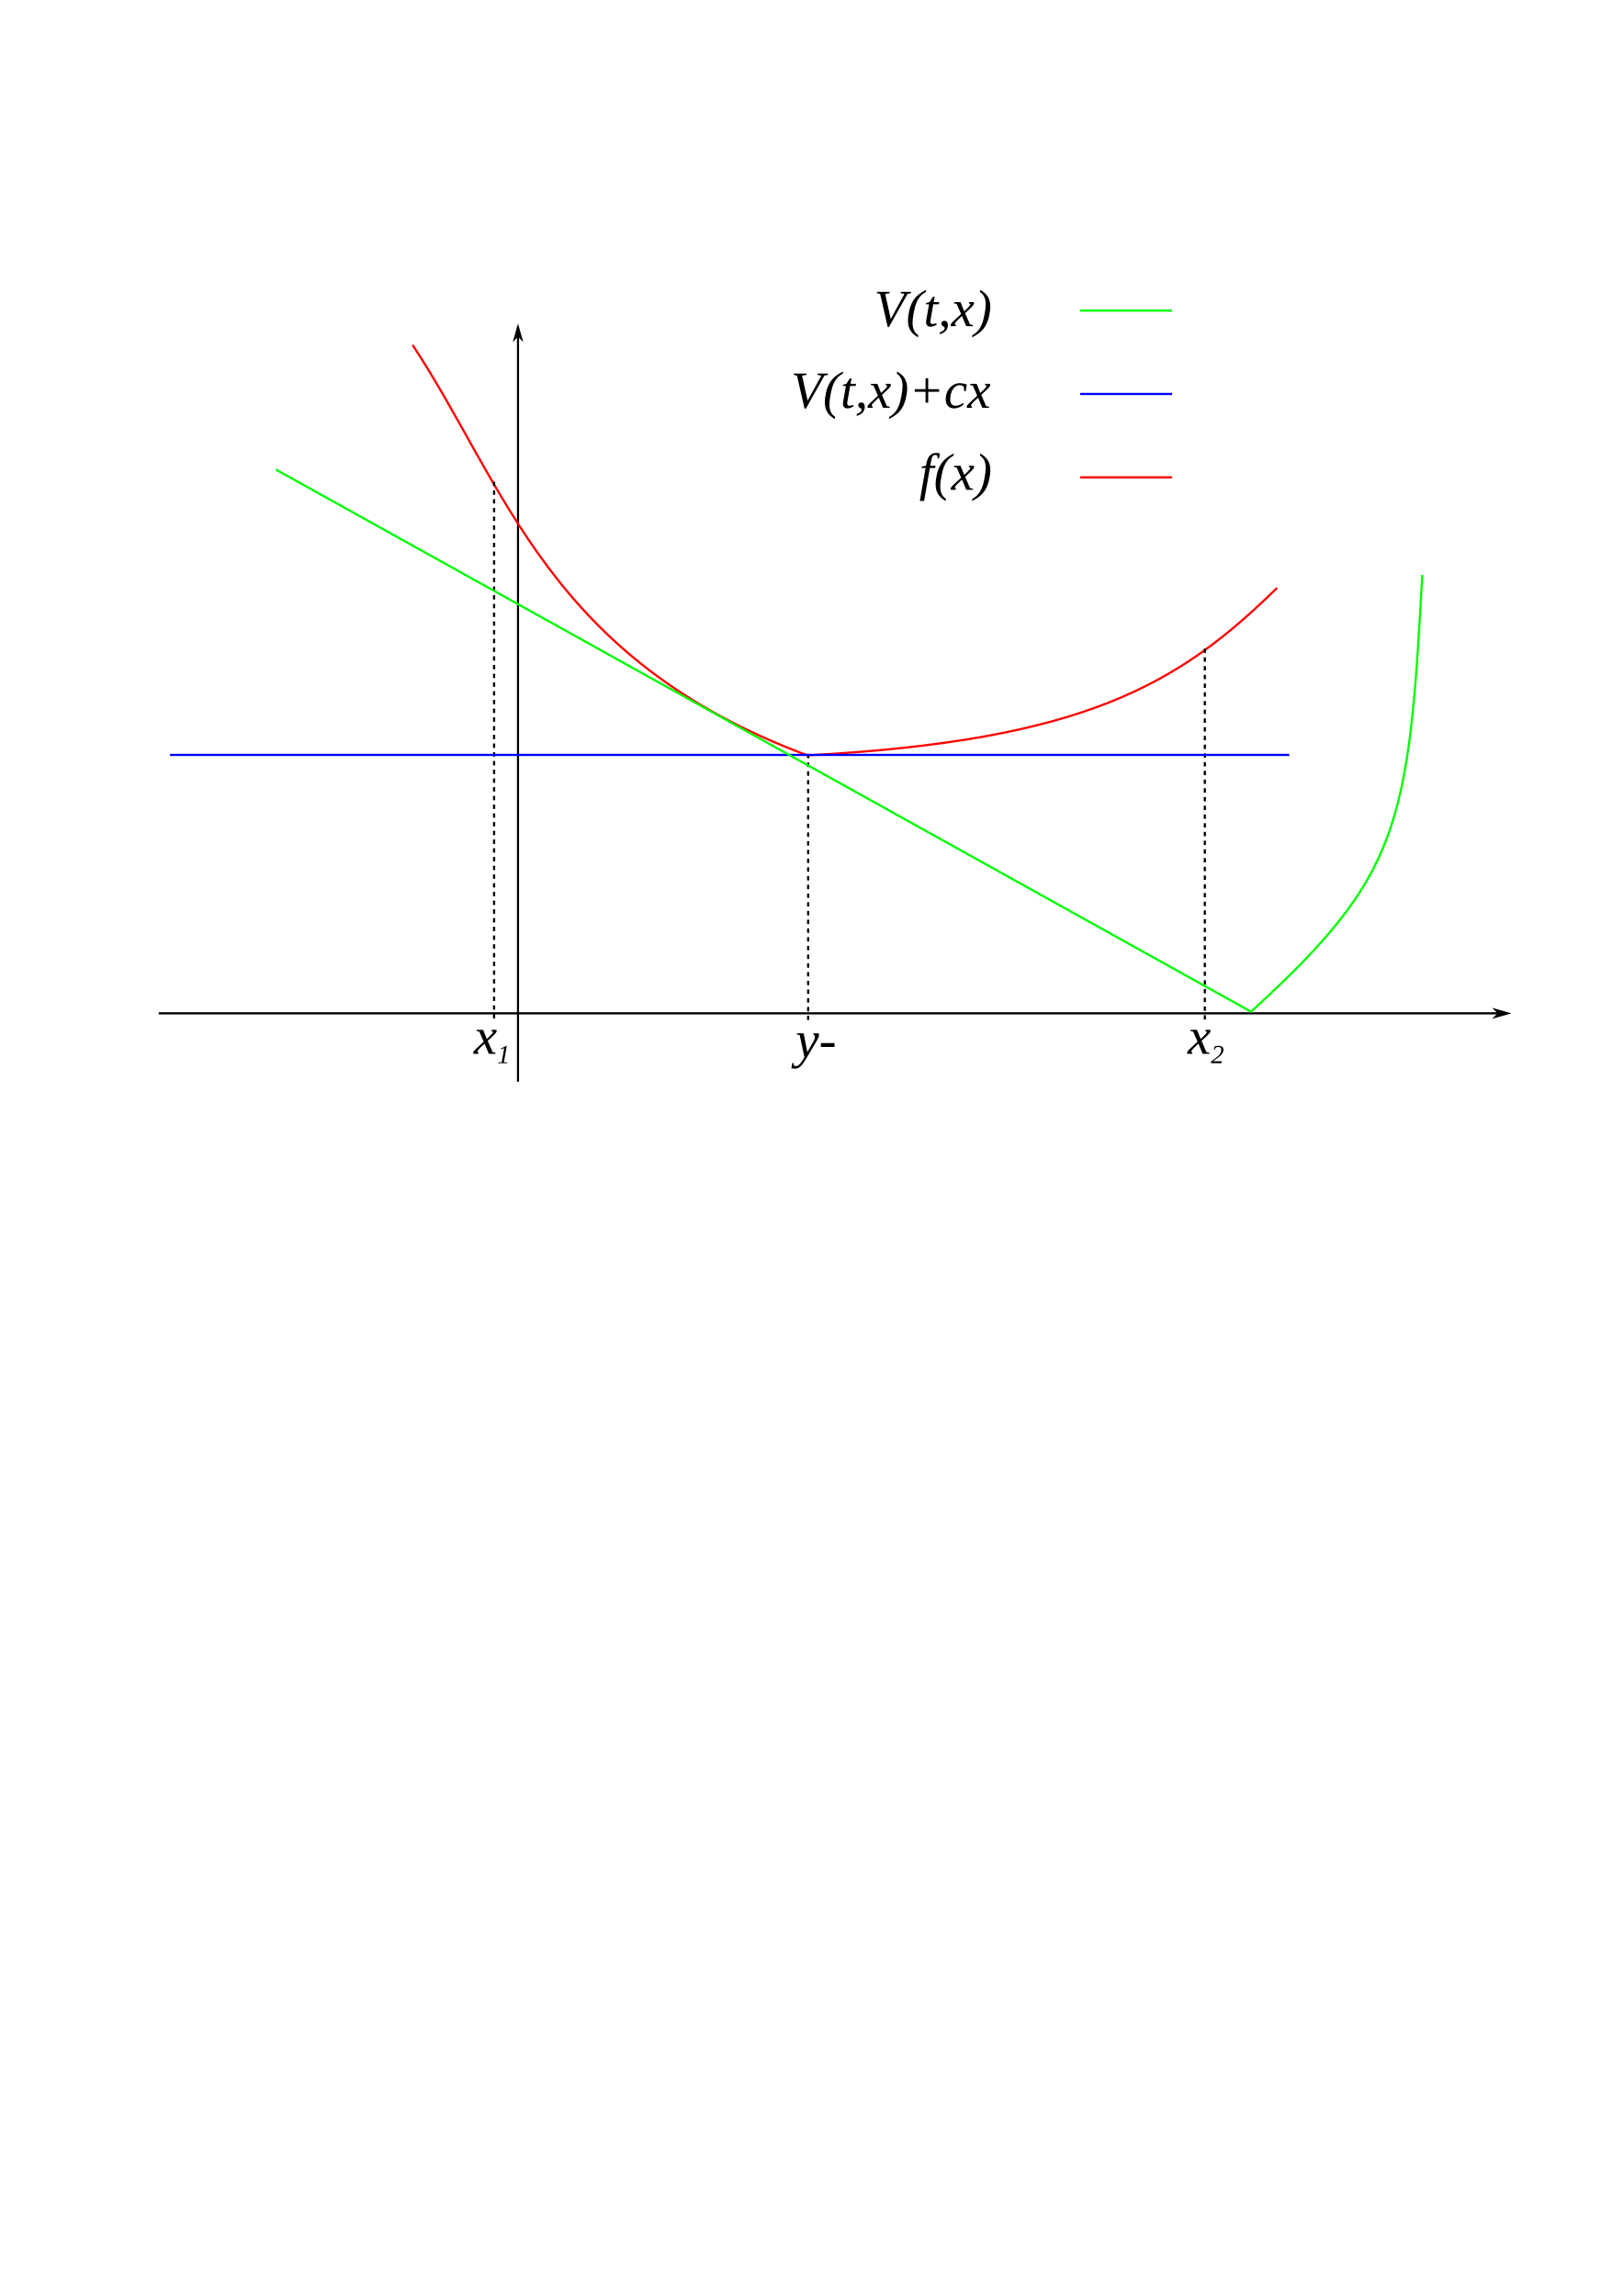
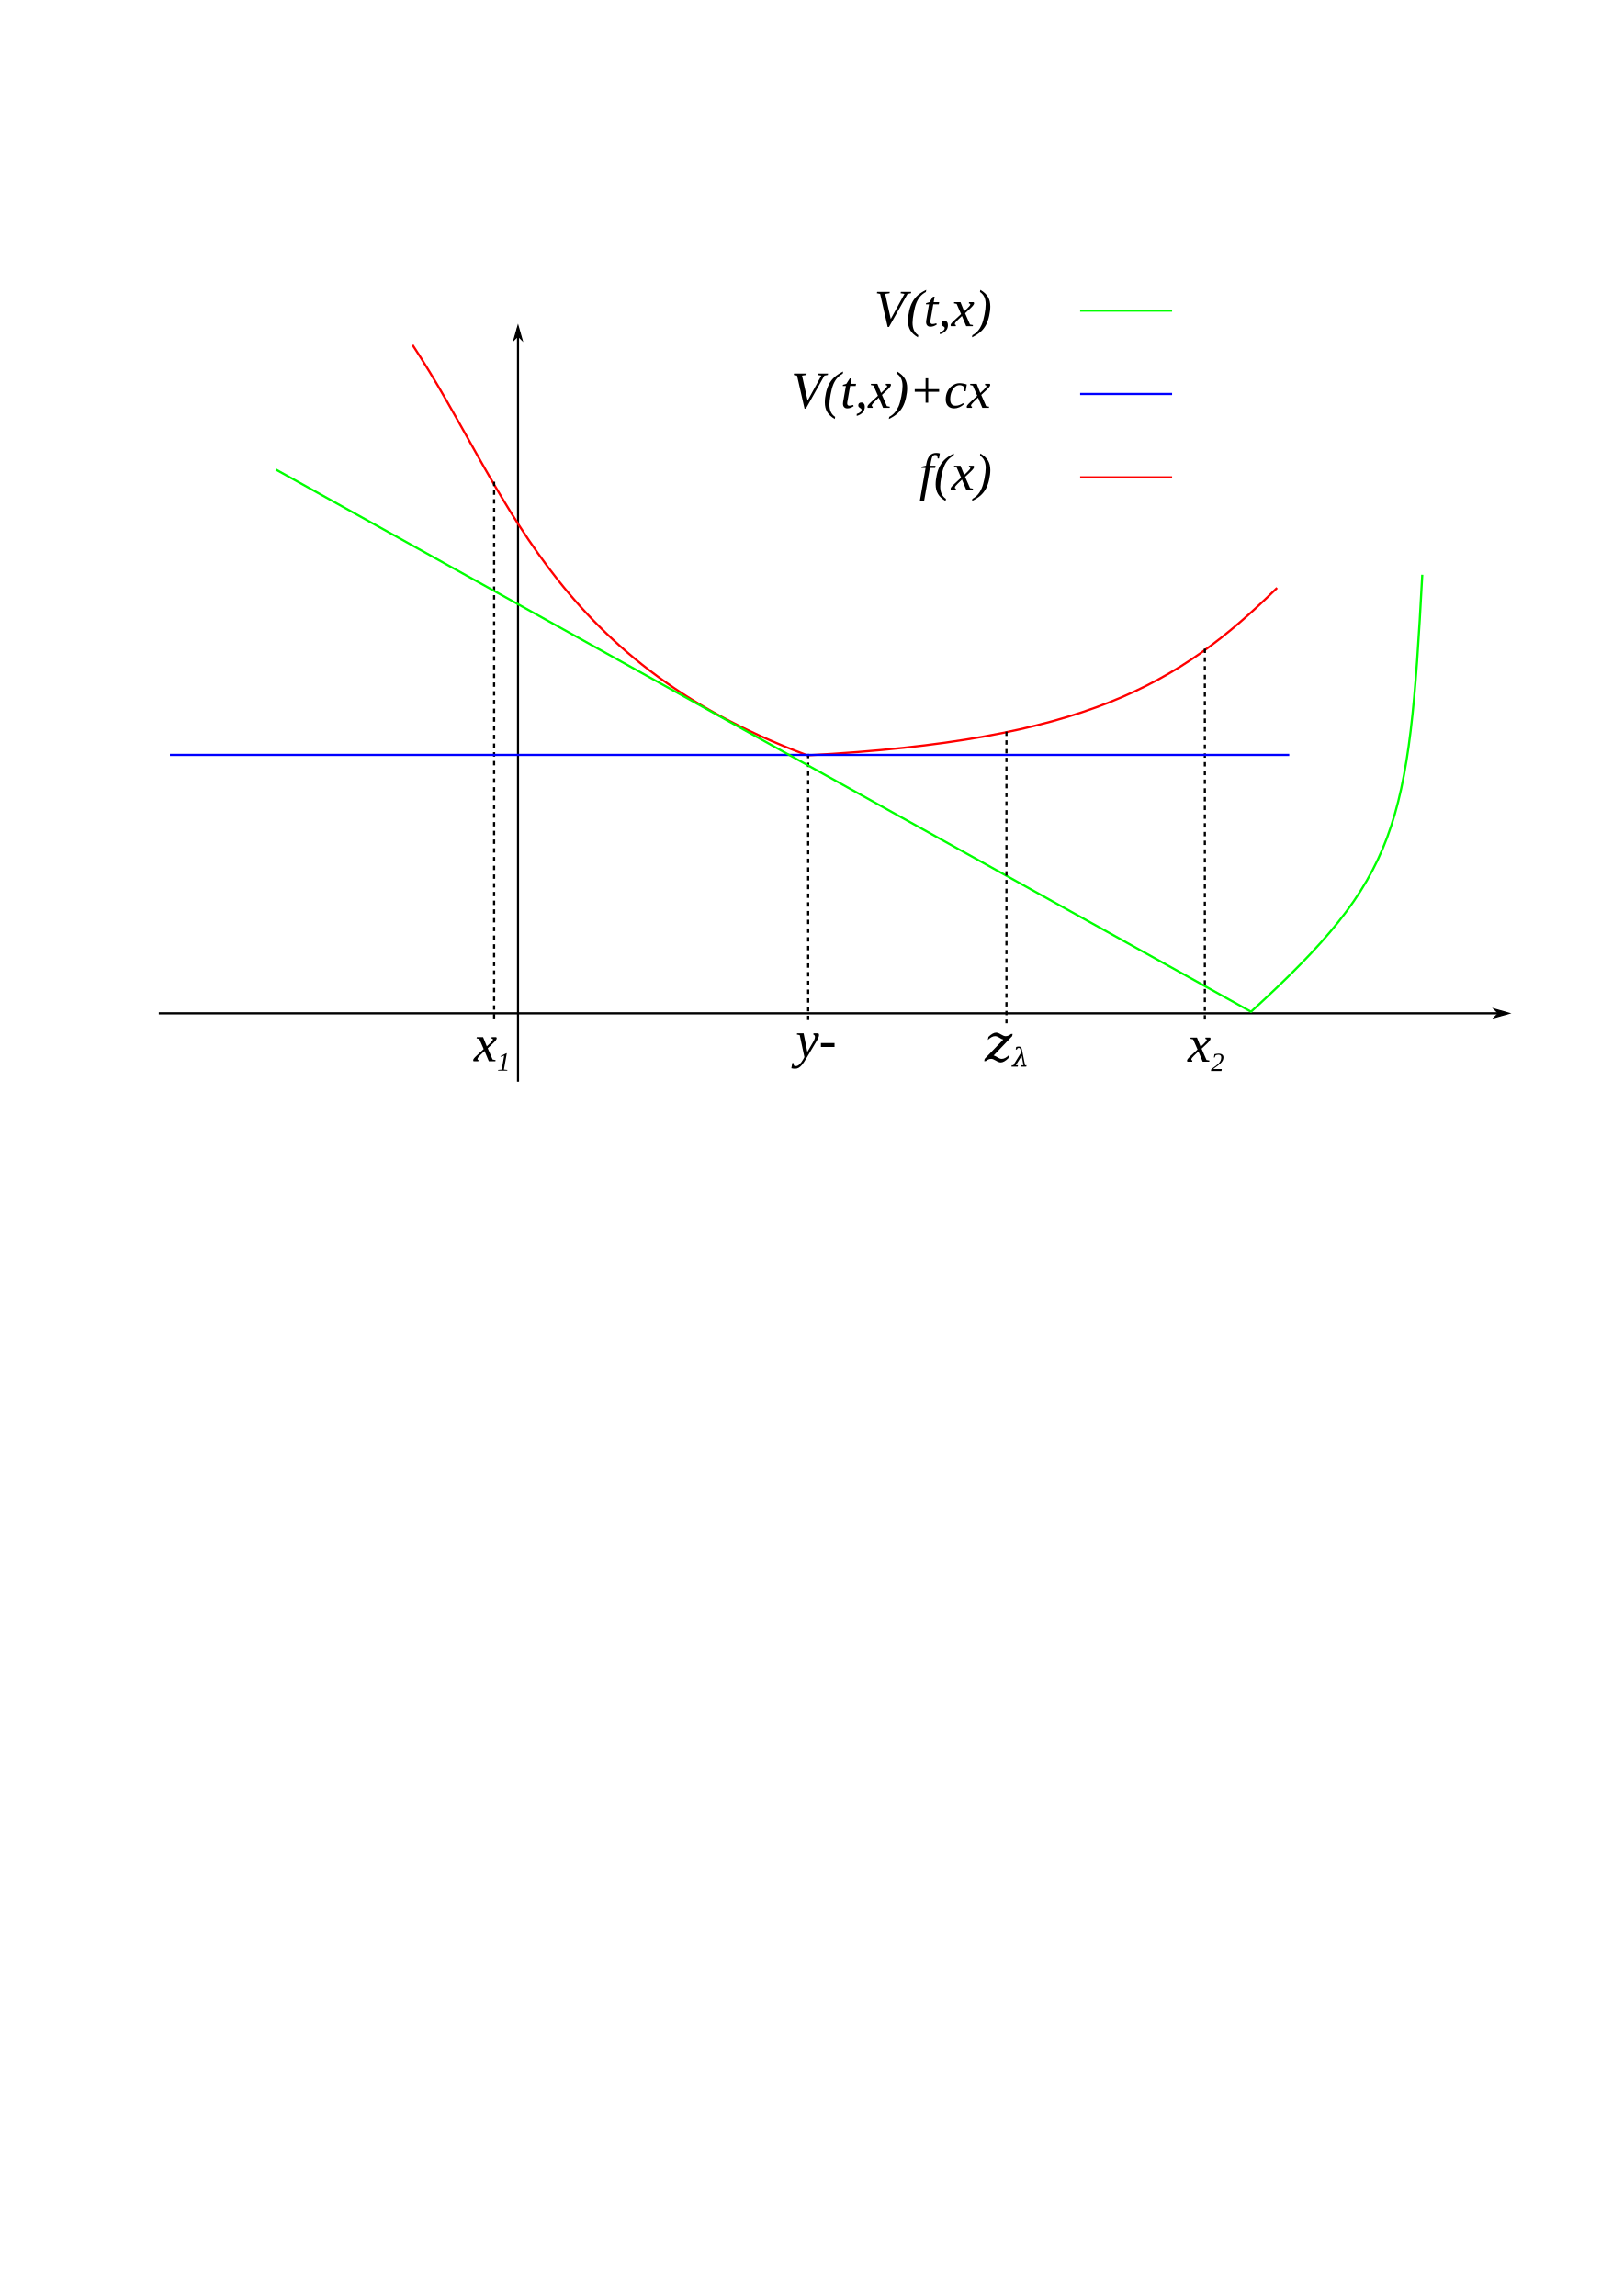
<svg xmlns="http://www.w3.org/2000/svg" width="744.094" height="1052.362" id="svg2">
  <defs id="defs4">
    <marker orient="auto" refY="0.0" refX="0.0" id="Arrow1Mstart" style="overflow:visible">
      <path id="path3166" d="M 0.0,0.0 L 5.0,-5.0 L -12.5,0.0 L 5.0,5.0 L 0.0,0.0 z " style="fill-rule:evenodd;stroke:#000000;stroke-width:1.0pt;marker-start:none" transform="scale(0.4) translate(10,0)" />
    </marker>
    <marker orient="auto" refY="0.0" refX="0.0" id="Arrow1Mend" style="overflow:visible;">
      <path id="path3169" d="M 0.0,0.0 L 5.0,-5.0 L -12.5,0.0 L 5.0,5.0 L 0.0,0.0 z " style="fill-rule:evenodd;stroke:#000000;stroke-width:1.0pt;marker-start:none;" transform="scale(0.4) rotate(180) translate(10,0)" />
    </marker>
  </defs>
  <g id="layer1">
    <path style="fill:none;fill-rule:evenodd;stroke:#000000;stroke-width:0.954px;stroke-linecap:butt;stroke-linejoin:miter;marker-start:url(#Arrow1Mstart);stroke-opacity:1" d="M 237.386,150.196 L 237.386,495.791" id="path3153" />
    <path style="fill:none;fill-rule:evenodd;stroke:#000000;stroke-width:1;stroke-linecap:butt;stroke-linejoin:miter;marker-end:url(#Arrow1Mend);stroke-miterlimit:4;stroke-dasharray:none;stroke-opacity:1" d="M 72.774,464.453 L 690.672,464.453" id="path3155" />
    <path style="fill:none;fill-rule:evenodd;stroke:#ff0000;stroke-width:1px;stroke-linecap:butt;stroke-linejoin:miter;stroke-opacity:1" d="M 189.067,158.111 C 232.02,223.106 251.405,302.047 369.994,346.214 C 497.178,339.412 540.047,313.792 585.242,269.459" id="path4458" />
    <path style="fill:none;fill-rule:evenodd;stroke:#000000;stroke-width:1;stroke-linecap:butt;stroke-linejoin:miter;stroke-opacity:1;stroke-miterlimit:4;stroke-dasharray:2,2;stroke-dashoffset:0" d="M 370.357,345.546 L 370.357,467.526" id="path4462" />
    <text xml:space="preserve" style="font-size:24px;font-style:italic;font-variant:normal;font-weight:normal;font-stretch:normal;text-align:start;line-height:125%;writing-mode:lr-tb;text-anchor:start;fill:#000000;fill-opacity:1;stroke:none;stroke-width:1px;stroke-linecap:butt;stroke-linejoin:miter;stroke-opacity:1;font-family:Liberation Serif;-inkscape-font-specification:Liberation Serif Italic" x="364.665" y="484.639" id="text4464">
      <tspan id="tspan4466" x="364.665" y="484.639" dy="0 -8.586" dx="0 -9.091">y-</tspan>
    </text>
    <path style="fill:none;fill-rule:evenodd;stroke:#000000;stroke-width:1;stroke-linecap:butt;stroke-linejoin:miter;stroke-miterlimit:4;stroke-dasharray:2, 2;stroke-dashoffset:0;stroke-opacity:1" d="M 226.429,220.789 L 226.429,468.567" id="path4468" />
    <path style="fill:none;fill-rule:evenodd;stroke:#000000;stroke-width:1;stroke-linecap:butt;stroke-linejoin:miter;stroke-miterlimit:4;stroke-dasharray:2,2;stroke-dashoffset:0;stroke-opacity:1" d="M 552.143,297.297 L 552.143,468.901" id="path4470" />
-     <text xml:space="preserve" style="font-size:24px;font-style:italic;font-variant:normal;font-weight:normal;font-stretch:normal;text-align:start;line-height:125%;writing-mode:lr-tb;text-anchor:start;fill:#000000;fill-opacity:1;stroke:none;stroke-width:1px;stroke-linecap:butt;stroke-linejoin:miter;stroke-opacity:1;font-family:Liberation Serif;-inkscape-font-specification:Liberation Serif Italic" x="217.143" y="483.025" id="text4472">
-       <tspan id="tspan4474" x="217.143" y="483.025">x<tspan style="font-size:12px" id="tspan4476" dy="4.286">1</tspan>
+     <text xml:space="preserve" style="font-size:24px;font-style:italic;font-variant:normal;font-weight:normal;font-stretch:normal;text-align:start;line-height:125%;writing-mode:lr-tb;text-anchor:start;fill:#000000;fill-opacity:1;stroke:none;stroke-width:1px;stroke-linecap:butt;stroke-linejoin:miter;stroke-opacity:1;font-family:Liberation Serif;-inkscape-font-specification:Liberation Serif Italic" x="217.143" y="486.414" id="text4472">
+       <tspan id="tspan4474" x="217.143" y="486.414">x<tspan style="font-size:12px" id="tspan4476" dy="4.286">1</tspan>
      </tspan>
    </text>
-     <text xml:space="preserve" style="font-size:24px;font-style:italic;font-variant:normal;font-weight:normal;font-stretch:normal;text-align:start;line-height:125%;writing-mode:lr-tb;text-anchor:start;fill:#000000;fill-opacity:1;stroke:none;stroke-width:1px;stroke-linecap:butt;stroke-linejoin:miter;stroke-opacity:1;font-family:Liberation Serif;-inkscape-font-specification:Liberation Serif Italic" x="544.286" y="483.025" id="text4478">
-       <tspan id="tspan4480" x="544.286" y="483.025">x<tspan style="font-size:12px" id="tspan4482" dy="4.286">2</tspan>
+     <text xml:space="preserve" style="font-size:24px;font-style:italic;font-variant:normal;font-weight:normal;font-stretch:normal;text-align:start;line-height:125%;writing-mode:lr-tb;text-anchor:start;fill:#000000;fill-opacity:1;stroke:none;stroke-width:1px;stroke-linecap:butt;stroke-linejoin:miter;stroke-opacity:1;font-family:Liberation Serif;-inkscape-font-specification:Liberation Serif Italic" x="544.286" y="486.606" id="text4478">
+       <tspan id="tspan4480" x="544.286" y="486.606">x<tspan style="font-size:12px" id="tspan4482" dy="4.286">2</tspan>
      </tspan>
    </text>
    <path style="fill:none;fill-rule:evenodd;stroke:#0000ff;stroke-width:1;stroke-linecap:butt;stroke-linejoin:miter;stroke-miterlimit:4;stroke-dasharray:none;stroke-opacity:1" d="M 77.888,346.013 L 590.833,346.013" id="path3270" />
    <text xml:space="preserve" style="font-size:24px;font-style:italic;font-variant:normal;font-weight:normal;font-stretch:normal;text-align:start;line-height:125%;writing-mode:lr-tb;text-anchor:start;fill:#000000;fill-opacity:1;stroke:none;stroke-width:1px;stroke-linecap:butt;stroke-linejoin:miter;stroke-opacity:1;font-family:Liberation Serif;-inkscape-font-specification:Liberation Serif Italic" x="362.5" y="186.943" id="text3272">
      <tspan id="tspan3274" x="362.5" y="186.943">V(t,x)+cx</tspan>
    </text>
    <text xml:space="preserve" style="font-size:24px;font-style:italic;font-variant:normal;font-weight:normal;font-stretch:normal;text-align:start;line-height:125%;writing-mode:lr-tb;text-anchor:start;fill:#000000;fill-opacity:1;stroke:none;stroke-width:1px;stroke-linecap:butt;stroke-linejoin:miter;stroke-opacity:1;font-family:Liberation Serif;-inkscape-font-specification:Liberation Serif Italic" x="400.598" y="149.505" id="text3276">
      <tspan id="tspan3278" x="400.598" y="149.505">V(t,x)</tspan>
    </text>
    <text xml:space="preserve" style="font-size:24px;font-style:italic;font-variant:normal;font-weight:normal;font-stretch:normal;text-align:start;line-height:125%;writing-mode:lr-tb;text-anchor:start;fill:#000000;fill-opacity:1;stroke:none;stroke-width:1px;stroke-linecap:butt;stroke-linejoin:miter;stroke-opacity:1;font-family:Liberation Serif;-inkscape-font-specification:Liberation Serif Italic" x="421.27" y="224.505" id="text3280">
      <tspan id="tspan3282" x="421.27" y="224.505">f(x)</tspan>
    </text>
    <path style="fill:none;fill-rule:evenodd;stroke:#00ff00;stroke-width:1px;stroke-linecap:butt;stroke-linejoin:miter;stroke-opacity:1" d="M 495,142.362 L 537.143,142.362" id="path3286" />
    <path id="path3288" d="M 495,180.576 L 537.143,180.576" style="fill:none;fill-rule:evenodd;stroke:#0000ff;stroke-width:1px;stroke-linecap:butt;stroke-linejoin:miter;stroke-opacity:1" />
    <path style="fill:none;fill-rule:evenodd;stroke:#ff0000;stroke-width:1px;stroke-linecap:butt;stroke-linejoin:miter;stroke-opacity:1" d="M 495,218.791 L 537.143,218.791" id="path3290" />
    <path style="fill:none;fill-rule:evenodd;stroke:#00ff00;stroke-width:1px;stroke-linecap:butt;stroke-linejoin:miter;stroke-opacity:1" d="M 126.429,215.219 L 573.307,463.725 C 641.231,401.55 645.596,379.585 651.786,263.434" id="path3294" />
+     <path id="path3292" d="M 461.229,335.32 L 461.229,469.011" style="fill:none;fill-rule:evenodd;stroke:#000000;stroke-width:1;stroke-linecap:butt;stroke-linejoin:miter;stroke-miterlimit:4;stroke-dasharray:2,2;stroke-dashoffset:0;stroke-opacity:1" />
+     <text xml:space="preserve" style="font-size:24px;font-style:italic;font-variant:normal;font-weight:normal;font-stretch:normal;text-align:start;line-height:125%;writing-mode:lr-tb;text-anchor:start;fill:#000000;fill-opacity:1;stroke:none;stroke-width:1px;stroke-linecap:butt;stroke-linejoin:miter;stroke-opacity:1;font-family:Bitstream Vera Serif;-inkscape-font-specification:Bitstream Vera Serif Italic" x="451.286" y="486.353" id="text3294">
+       <tspan id="tspan3296" x="451.286" y="486.353">z<tspan style="font-size:12px" id="tspan3298" dy="2.525">λ</tspan>
+       </tspan>
+     </text>
  </g>
</svg>
